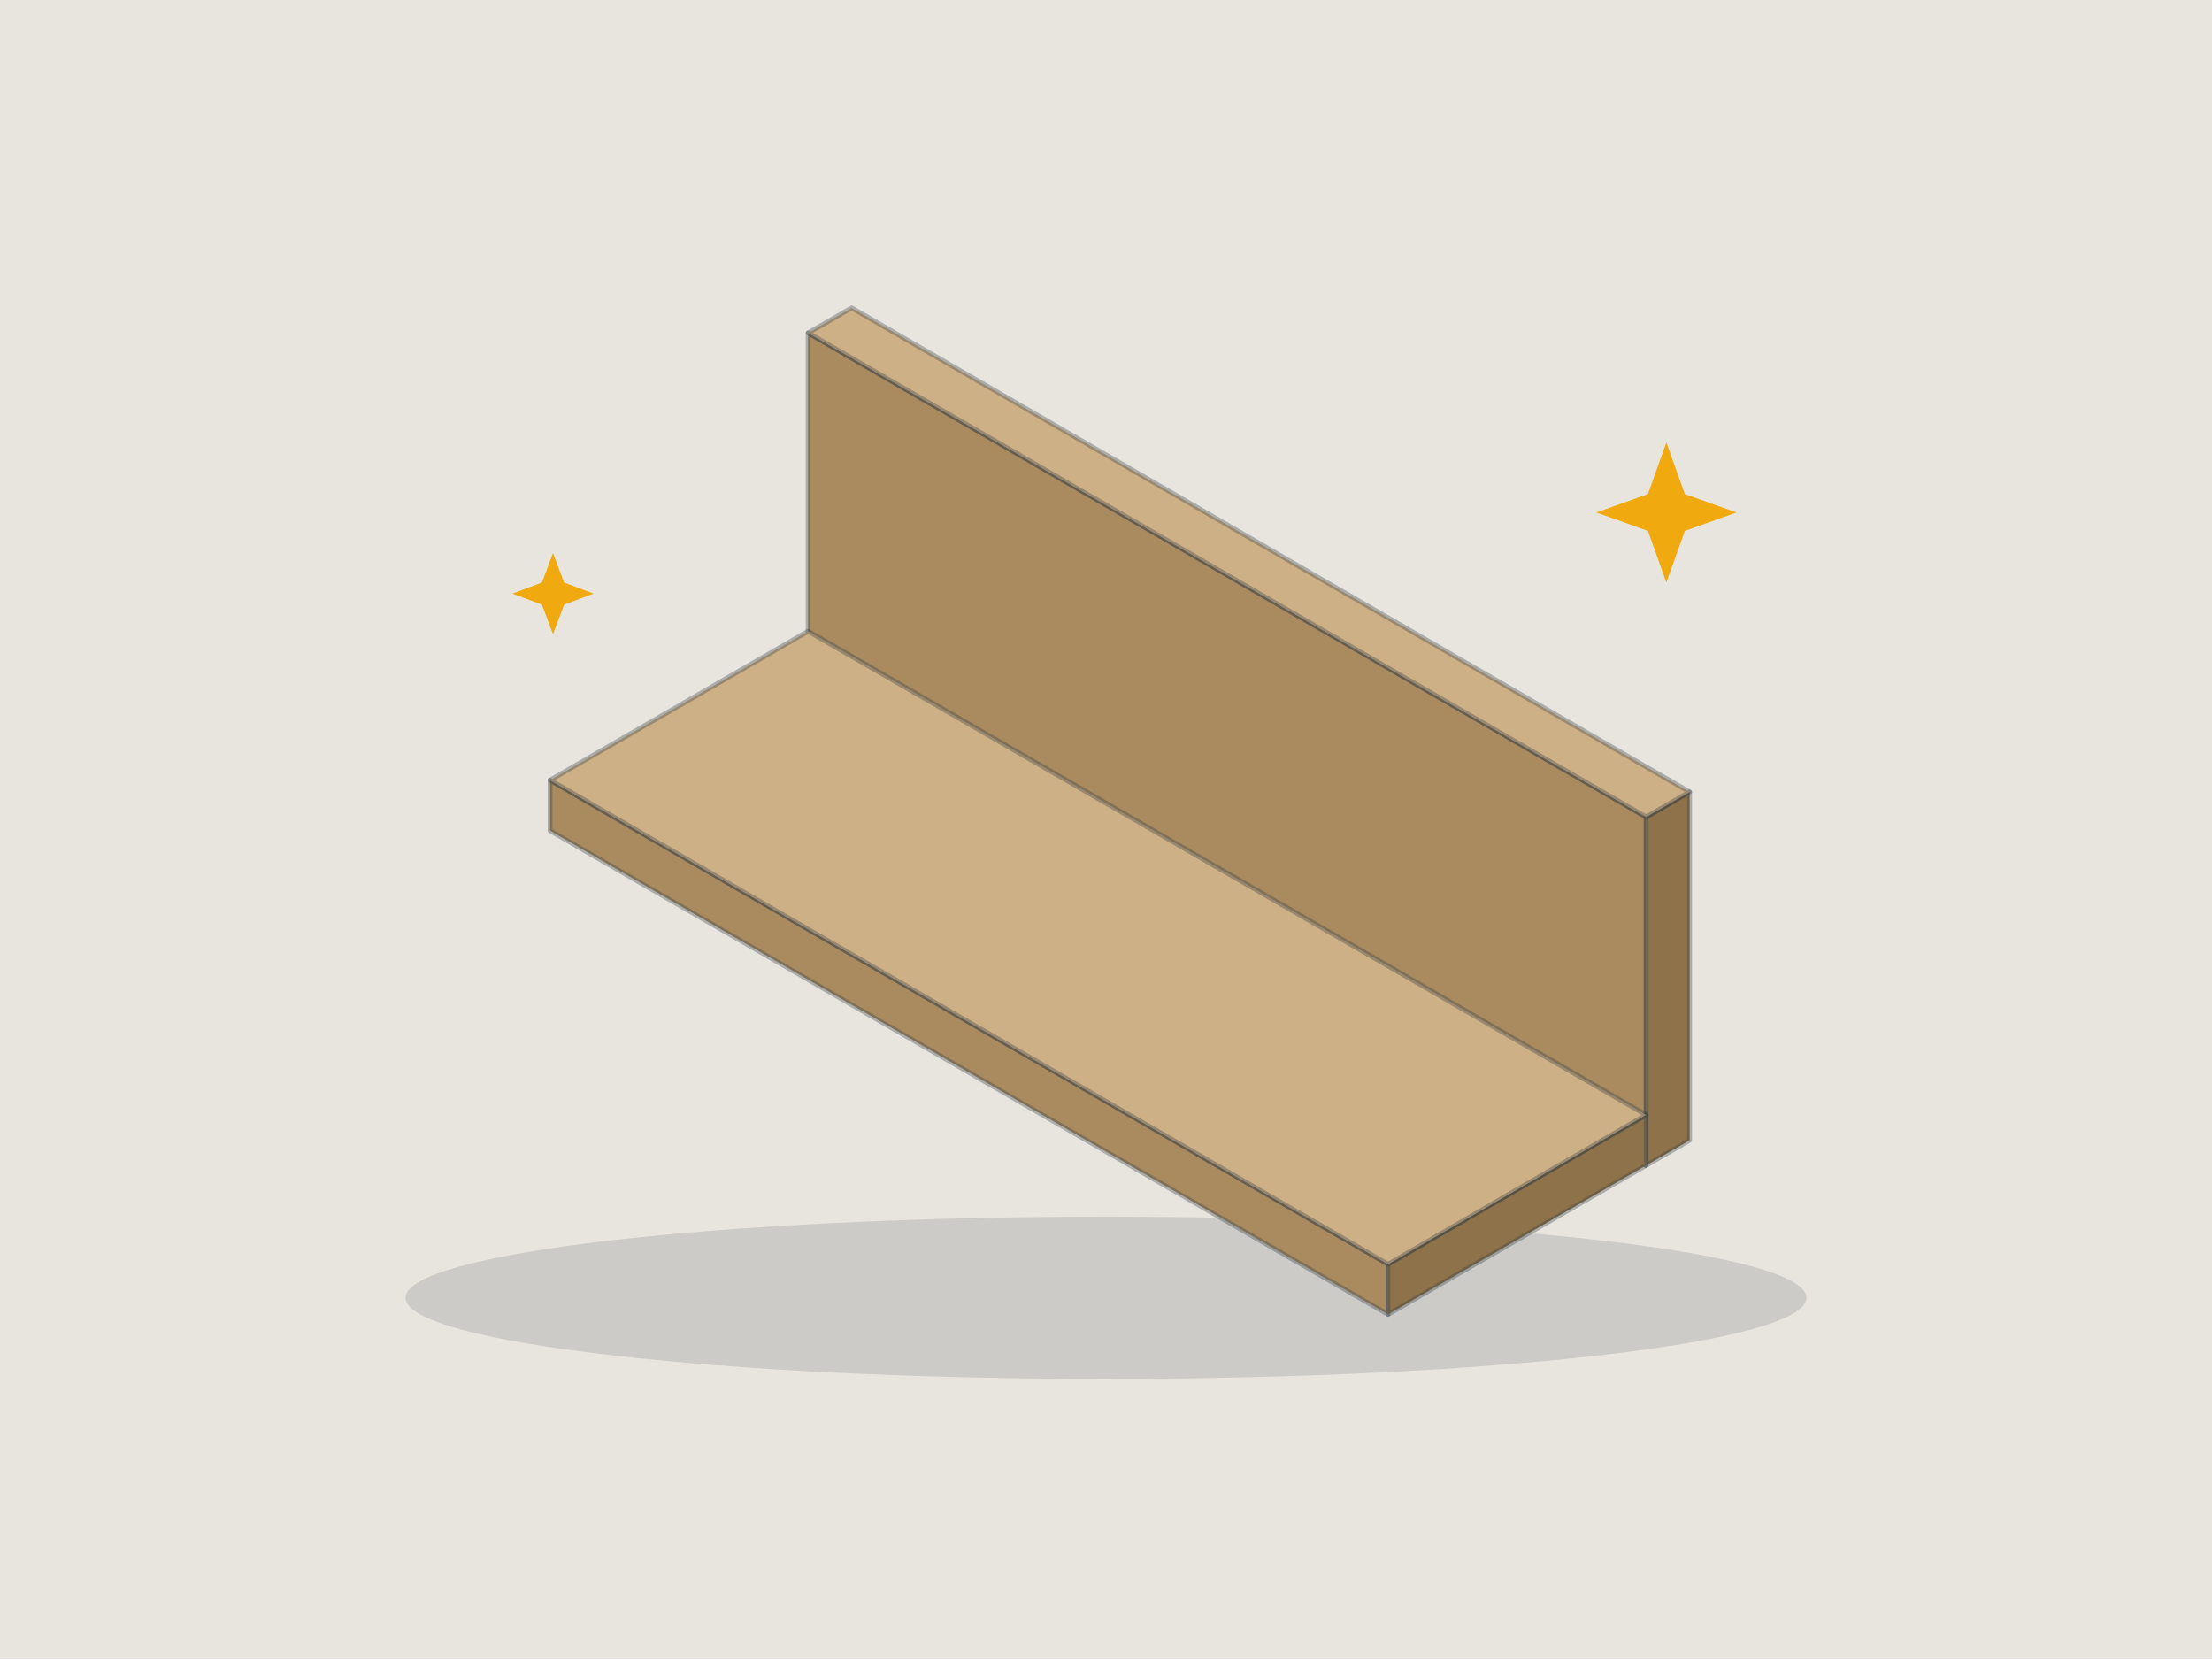
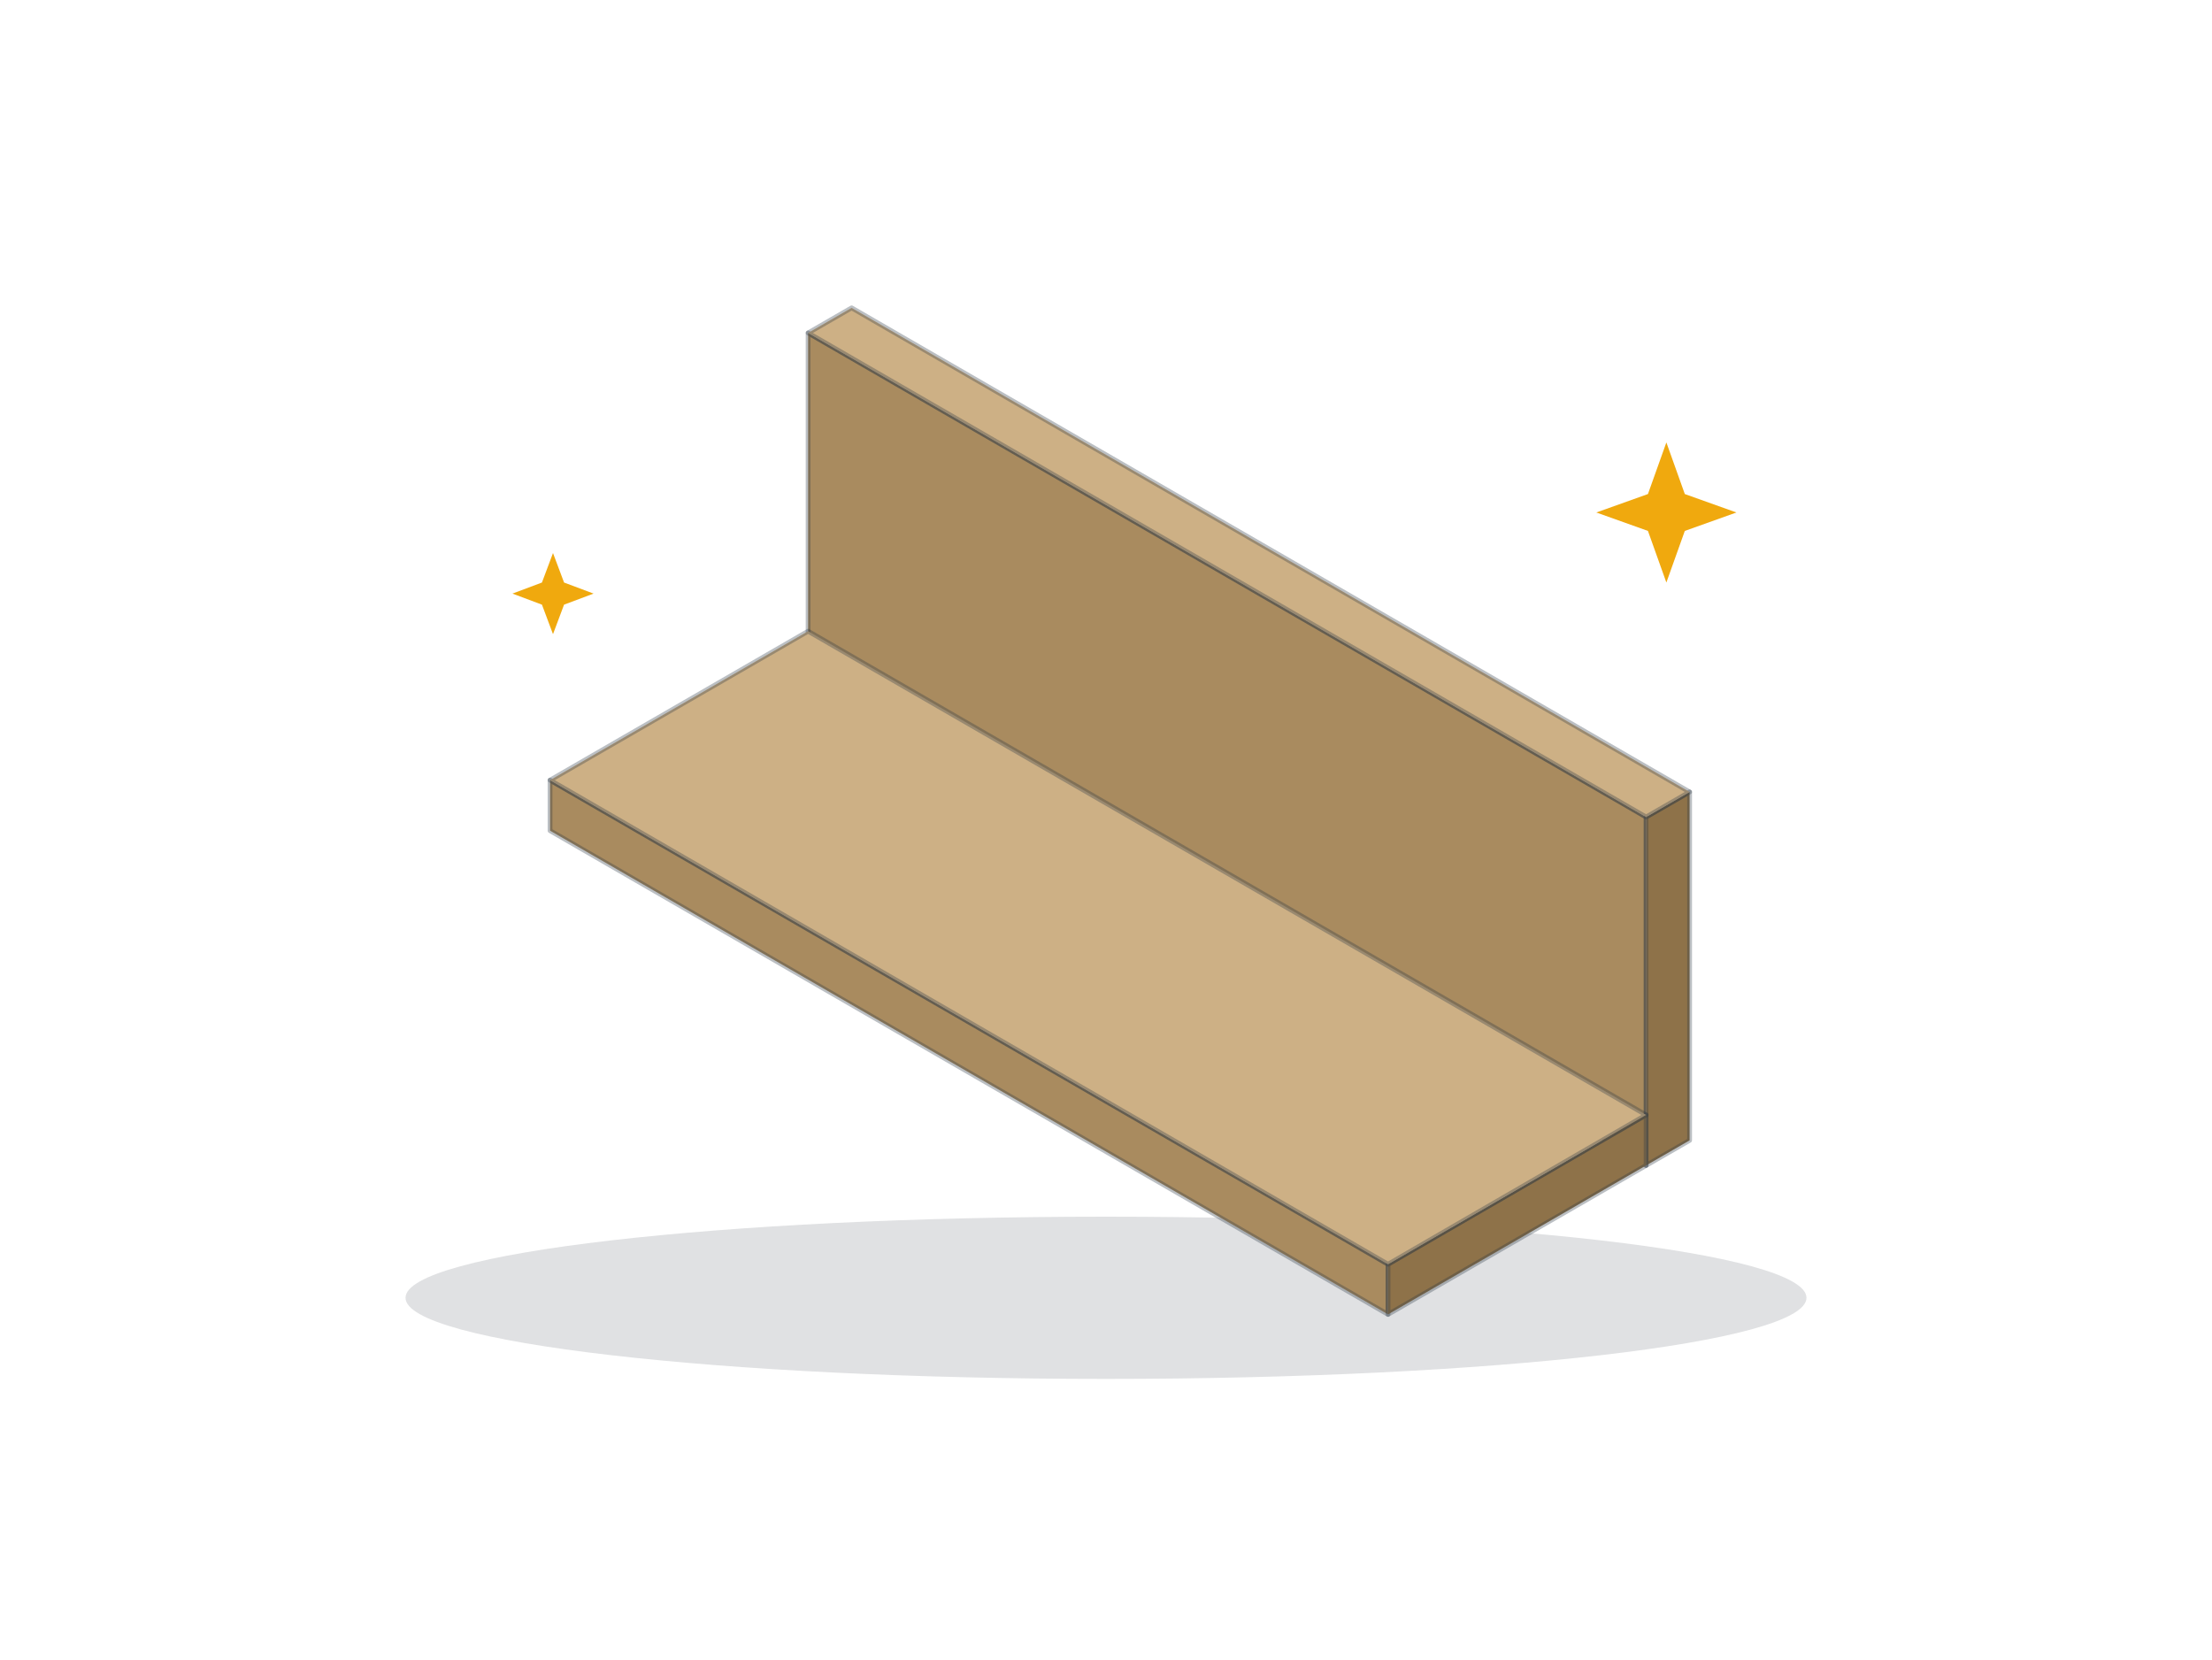
<svg xmlns="http://www.w3.org/2000/svg" viewBox="0 0 600 450" role="img" aria-label="L-shaped edge and corner guard">
  <style>
.bob{animation:bob 4.6s ease-in-out infinite}
.bob2{animation:bob 4.6s ease-in-out -2.3s infinite}
@keyframes bob{0%,100%{transform:translateY(0)}50%{transform:translateY(-8px)}}
.sh{animation:sh 4.6s ease-in-out infinite;transform-box:fill-box;transform-origin:center}
.sh2{animation:sh 4.6s ease-in-out -2.3s infinite;transform-box:fill-box;transform-origin:center}
@keyframes sh{0%,100%{transform:scale(1);opacity:.15}50%{transform:scale(.9);opacity:.09}}
.gloss{animation:gloss 4.2s ease-in-out infinite}
@keyframes gloss{0%,35%{transform:translateX(0)}80%,100%{transform:translateX(330px)}}
@media (prefers-reduced-motion:reduce){*{animation:none!important}}.tw{animation:tw 2.8s ease-in-out infinite;transform-box:fill-box;transform-origin:center}@keyframes tw{0%,100%{opacity:.15;transform:scale(.6)}50%{opacity:1;transform:scale(1)}}</style>
  <defs />
-   <rect width="600" height="450" fill="#e8e5de" />
  <ellipse class="sh" cx="300" cy="352" rx="190" ry="22" fill="#1c2430" opacity=".14" />
  <g class="bob">
    <polygon points="219.2,90.3 446.5,221.6 446.5,316.1 219.2,184.8" fill="#a98b5f" stroke="#2b3542" stroke-opacity=".32" stroke-width="1.3" stroke-linejoin="round" />
    <polygon points="458.3,214.8 446.5,221.6 446.5,316.1 458.3,309.3" fill="#8e7249" stroke="#2b3542" stroke-opacity=".32" stroke-width="1.3" stroke-linejoin="round" />
    <polygon points="231,83.5 458.3,214.8 446.5,221.6 219.2,90.3" fill="#cdb085" stroke="#2b3542" stroke-opacity=".32" stroke-width="1.3" stroke-linejoin="round" />
    <polygon points="149.2,211.6 376.5,342.9 376.5,356.5 149.2,225.3" fill="#a98b5f" stroke="#2b3542" stroke-opacity=".32" stroke-width="1.3" stroke-linejoin="round" />
    <polygon points="446.5,302.4 376.5,342.9 376.5,356.5 446.5,316.1" fill="#8e7249" stroke="#2b3542" stroke-opacity=".32" stroke-width="1.3" stroke-linejoin="round" />
    <polygon points="219.2,171.2 446.5,302.4 376.5,342.9 149.2,211.6" fill="#cdb085" stroke="#2b3542" stroke-opacity=".32" stroke-width="1.3" stroke-linejoin="round" />
  </g>
  <path class="tw" d="M452 120l5 14 14 5-14 5-5 14-5-14-14-5 14-5z" fill="#f0a90e" />
  <path class="tw" style="animation-delay:-1.4s" d="M150 150l3 8 8 3-8 3-3 8-3-8-8-3 8-3z" fill="#f0a90e" />
</svg>
